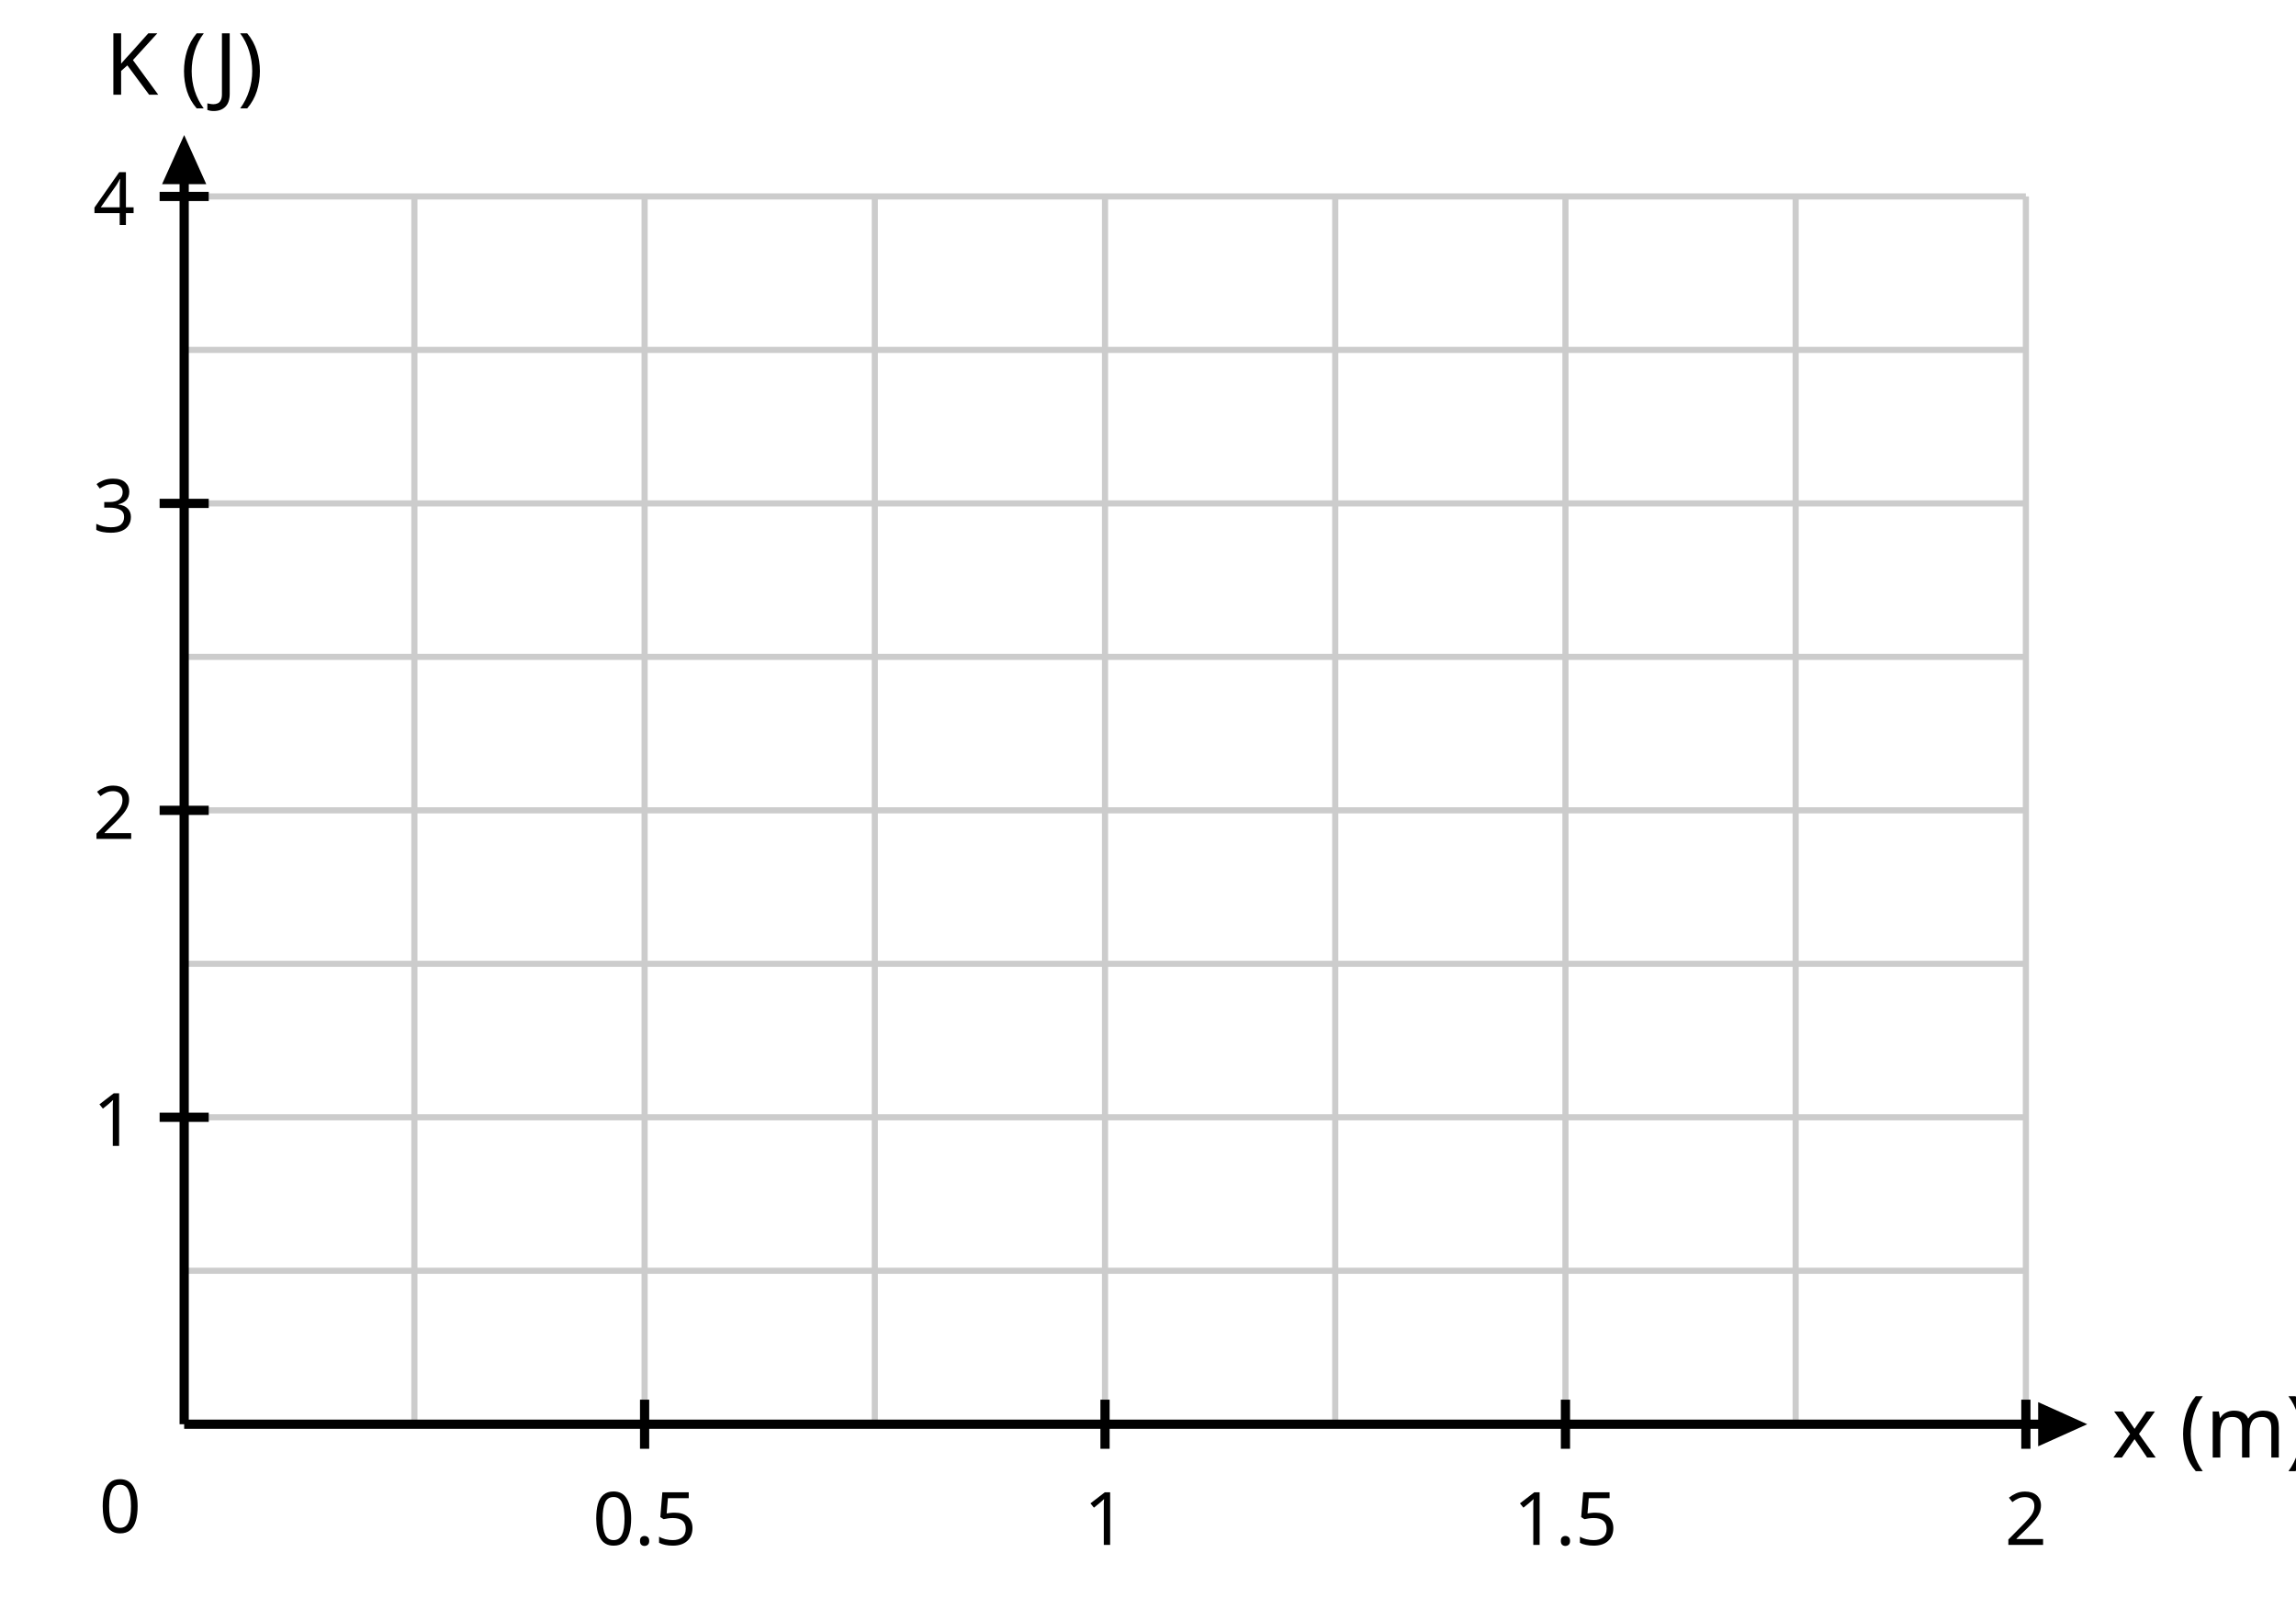
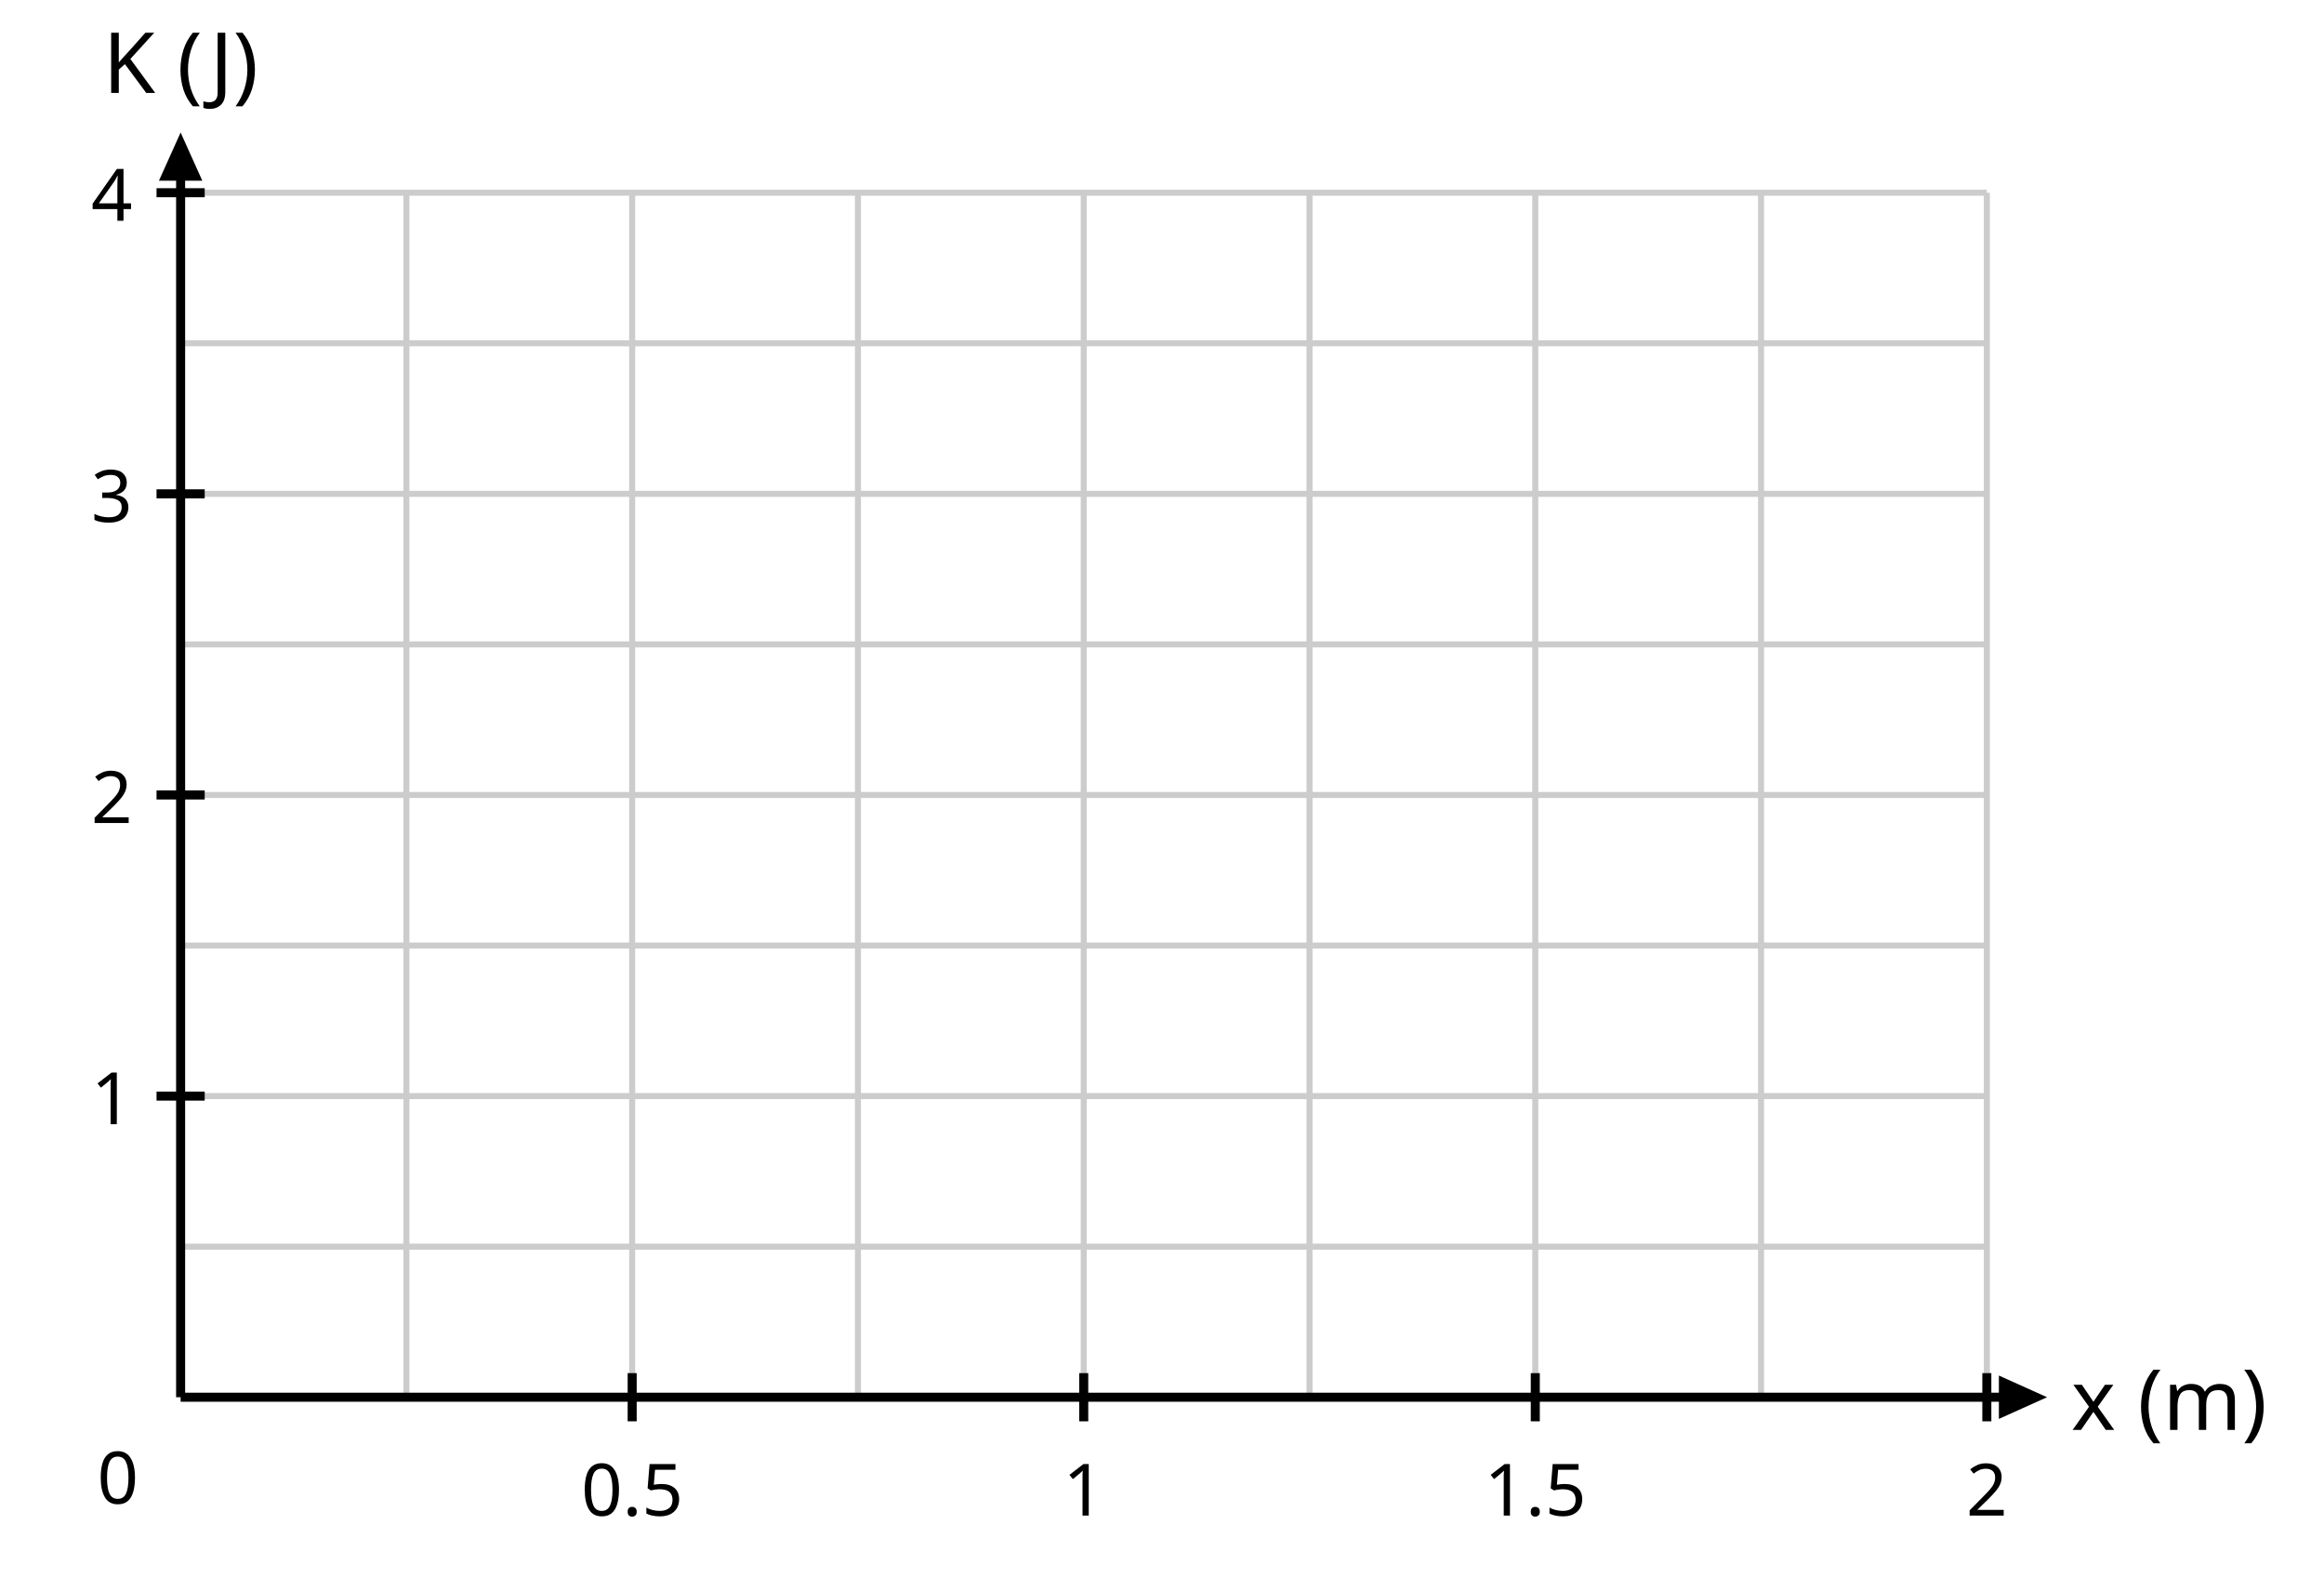
- <svg xmlns="http://www.w3.org/2000/svg" viewBox="0 0 374 262">
+ <svg xmlns="http://www.w3.org/2000/svg" viewBox="0 0 386 262">
  <path d="M67.5 232V32M105 232V32M142.5 232V32M180 232V32M217.5 232V32M255 232V32M292.5 232V32M330 232V32M30 207H330M30 182H330M30 157H330M30 132H330M30 107H330M30 82H330M30 57H330M30 32H330" fill="none" stroke="currentColor" stroke-width="1" stroke-opacity="0.2" />
  <line x1="30" y1="232" x2="333.6" y2="232" stroke="currentColor" stroke-width="1.5" />
  <polygon points="340,232 332,235.6 332,228.4" fill="currentColor" stroke="none" />
  <line x1="30" y1="232" x2="30" y2="28.4" stroke="currentColor" stroke-width="1.5" />
  <polygon points="30,22 33.6,30 26.4,30" fill="currentColor" stroke="none" />
  <text x="105" y="247" fill="currentColor" font-size="12" font-family="sans-serif" text-anchor="middle" dominant-baseline="central">0.5</text>
  <text x="180" y="247" fill="currentColor" font-size="12" font-family="sans-serif" text-anchor="middle" dominant-baseline="central">1</text>
  <text x="255" y="247" fill="currentColor" font-size="12" font-family="sans-serif" text-anchor="middle" dominant-baseline="central">1.5</text>
  <text x="330" y="247" fill="currentColor" font-size="12" font-family="sans-serif" text-anchor="middle" dominant-baseline="central">2</text>
  <text x="22" y="182" fill="currentColor" font-size="12" font-family="sans-serif" text-anchor="end" dominant-baseline="central">1</text>
  <text x="22" y="132" fill="currentColor" font-size="12" font-family="sans-serif" text-anchor="end" dominant-baseline="central">2</text>
  <text x="22" y="82" fill="currentColor" font-size="12" font-family="sans-serif" text-anchor="end" dominant-baseline="central">3</text>
  <text x="22" y="32" fill="currentColor" font-size="12" font-family="sans-serif" text-anchor="end" dominant-baseline="central">4</text>
  <path d="M105 228V236M180 228V236M255 228V236M330 228V236M26 182H34M26 132H34M26 82H34M26 32H34" fill="none" stroke="currentColor" stroke-width="1.5" />
  <text x="23" y="245" fill="currentColor" font-size="12" font-family="sans-serif" text-anchor="end" dominant-baseline="central">0</text>
  <text x="344" y="232" fill="currentColor" font-size="14" font-family="sans-serif" text-anchor="start" dominant-baseline="central">x (m)</text>
  <text x="30" y="10" fill="currentColor" font-size="14" font-family="sans-serif" text-anchor="middle" dominant-baseline="central">K (J)</text>
</svg>
